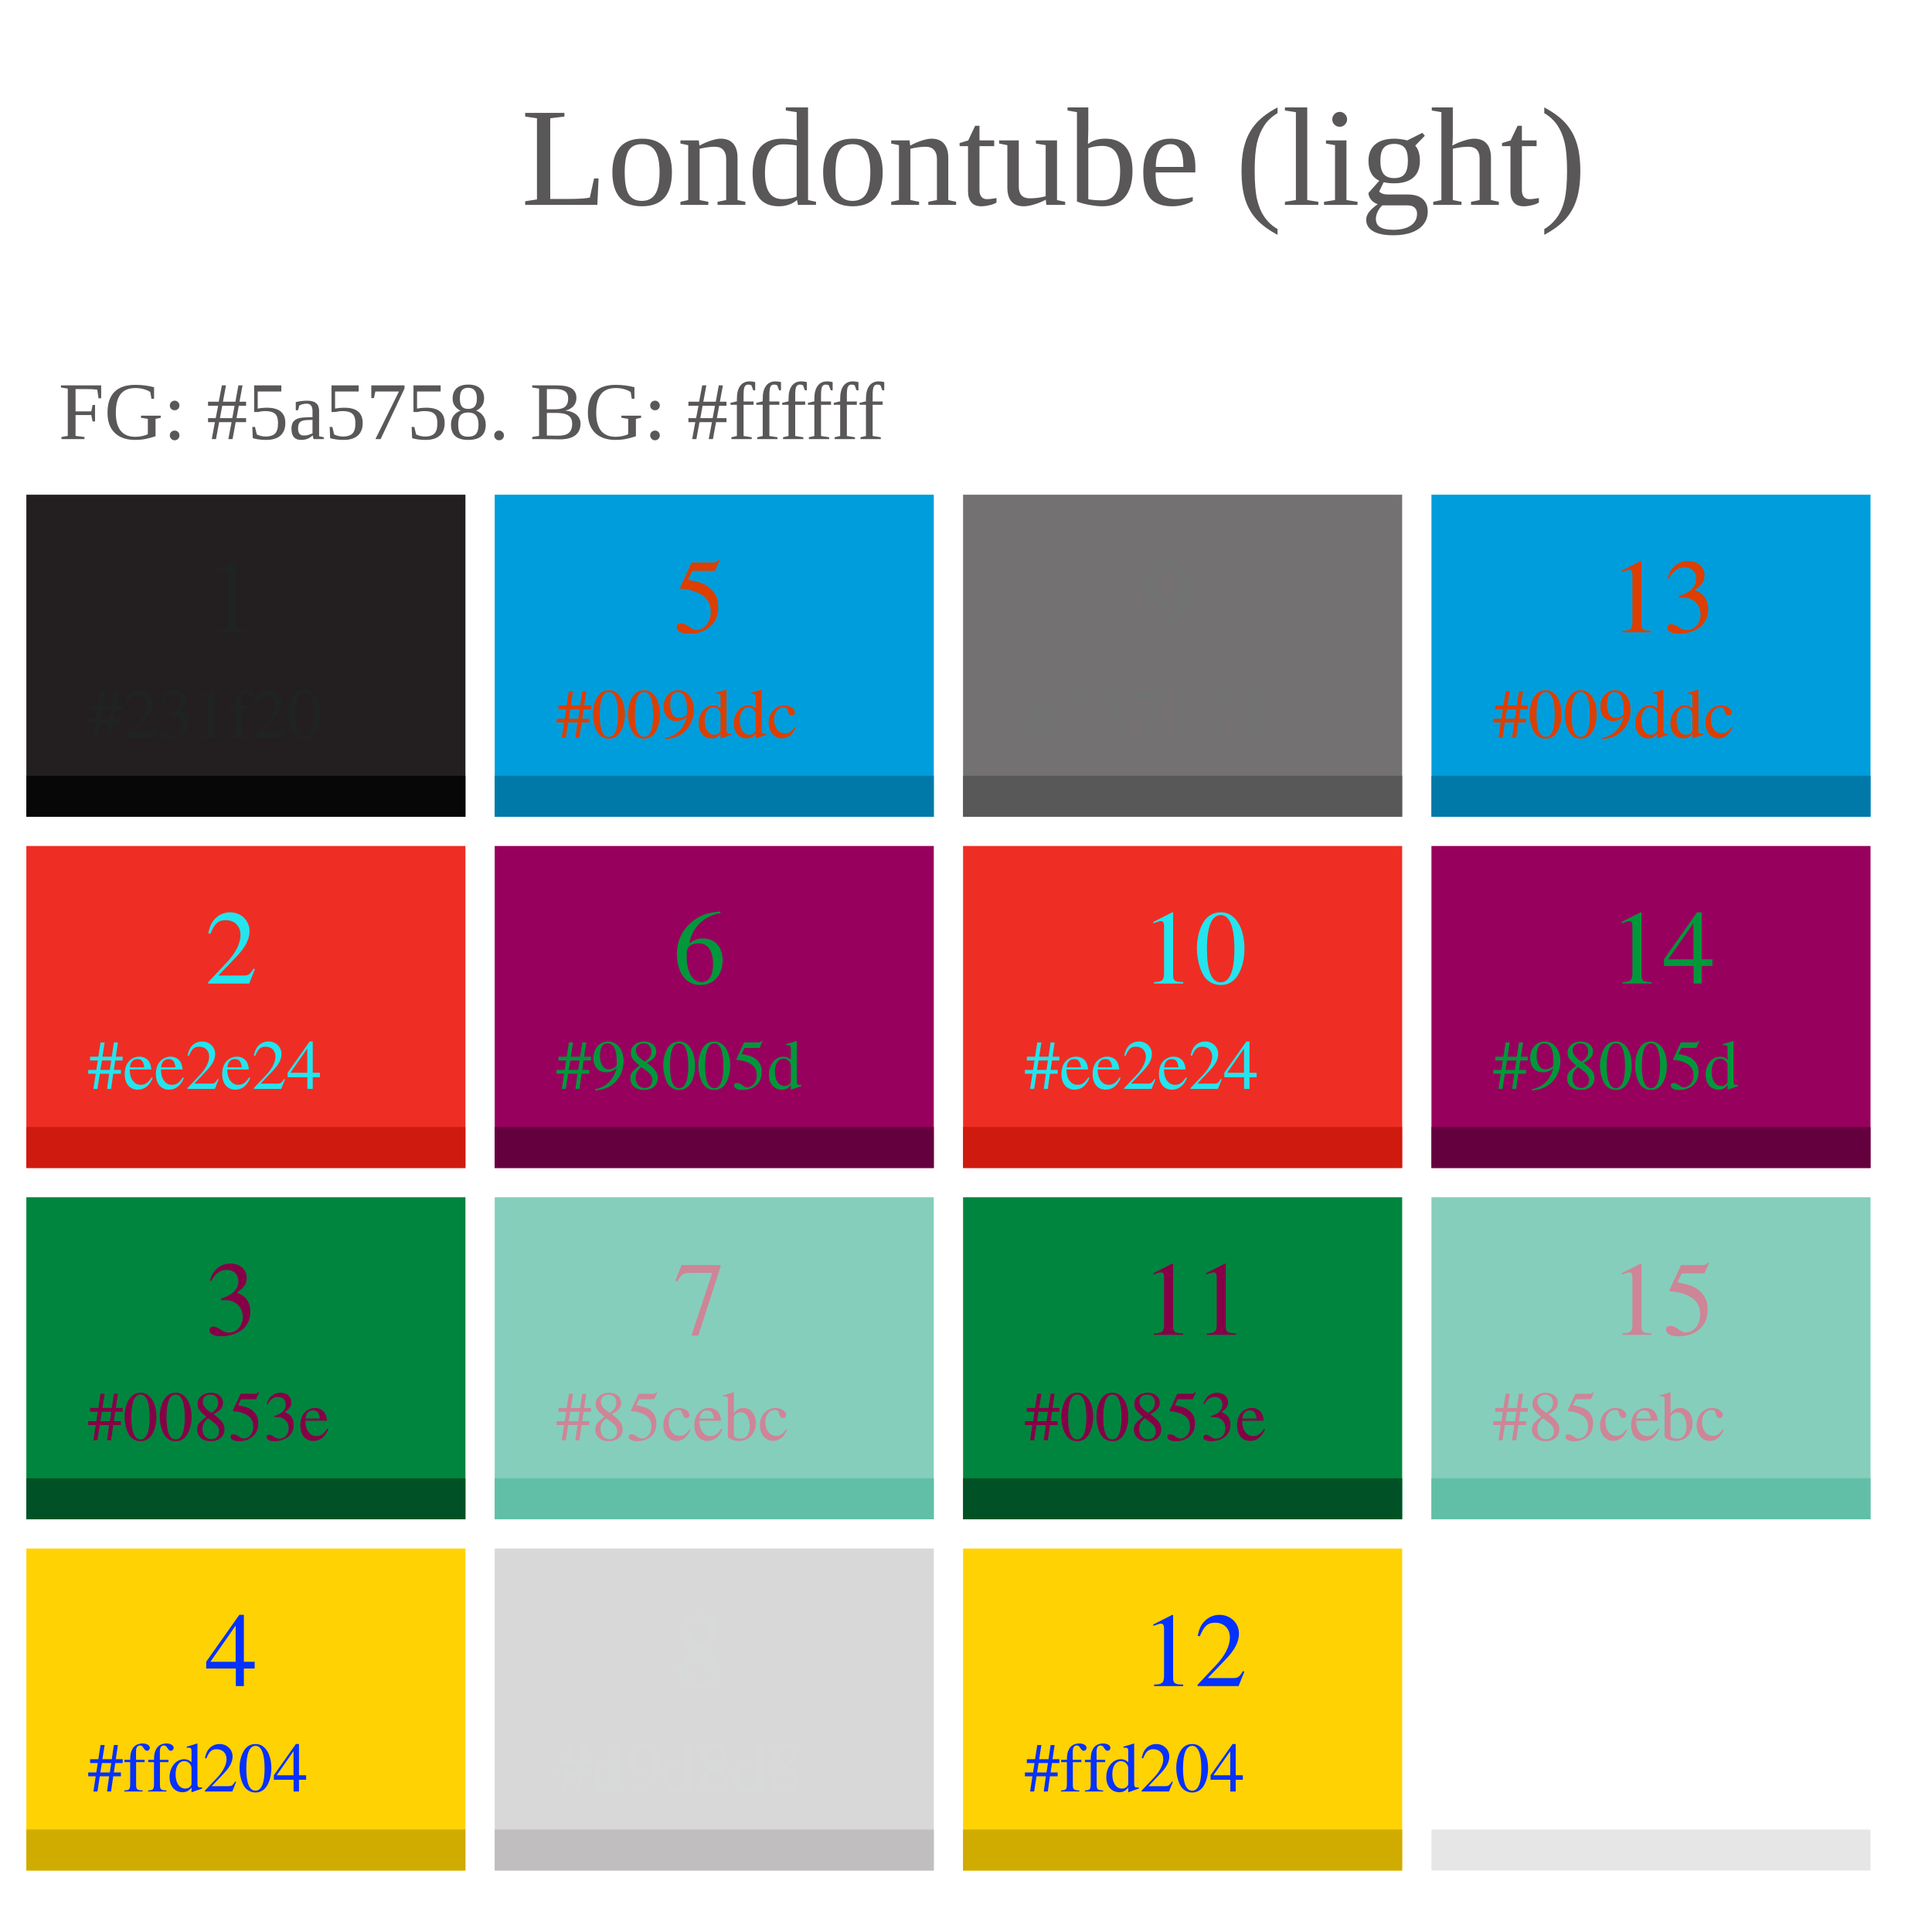
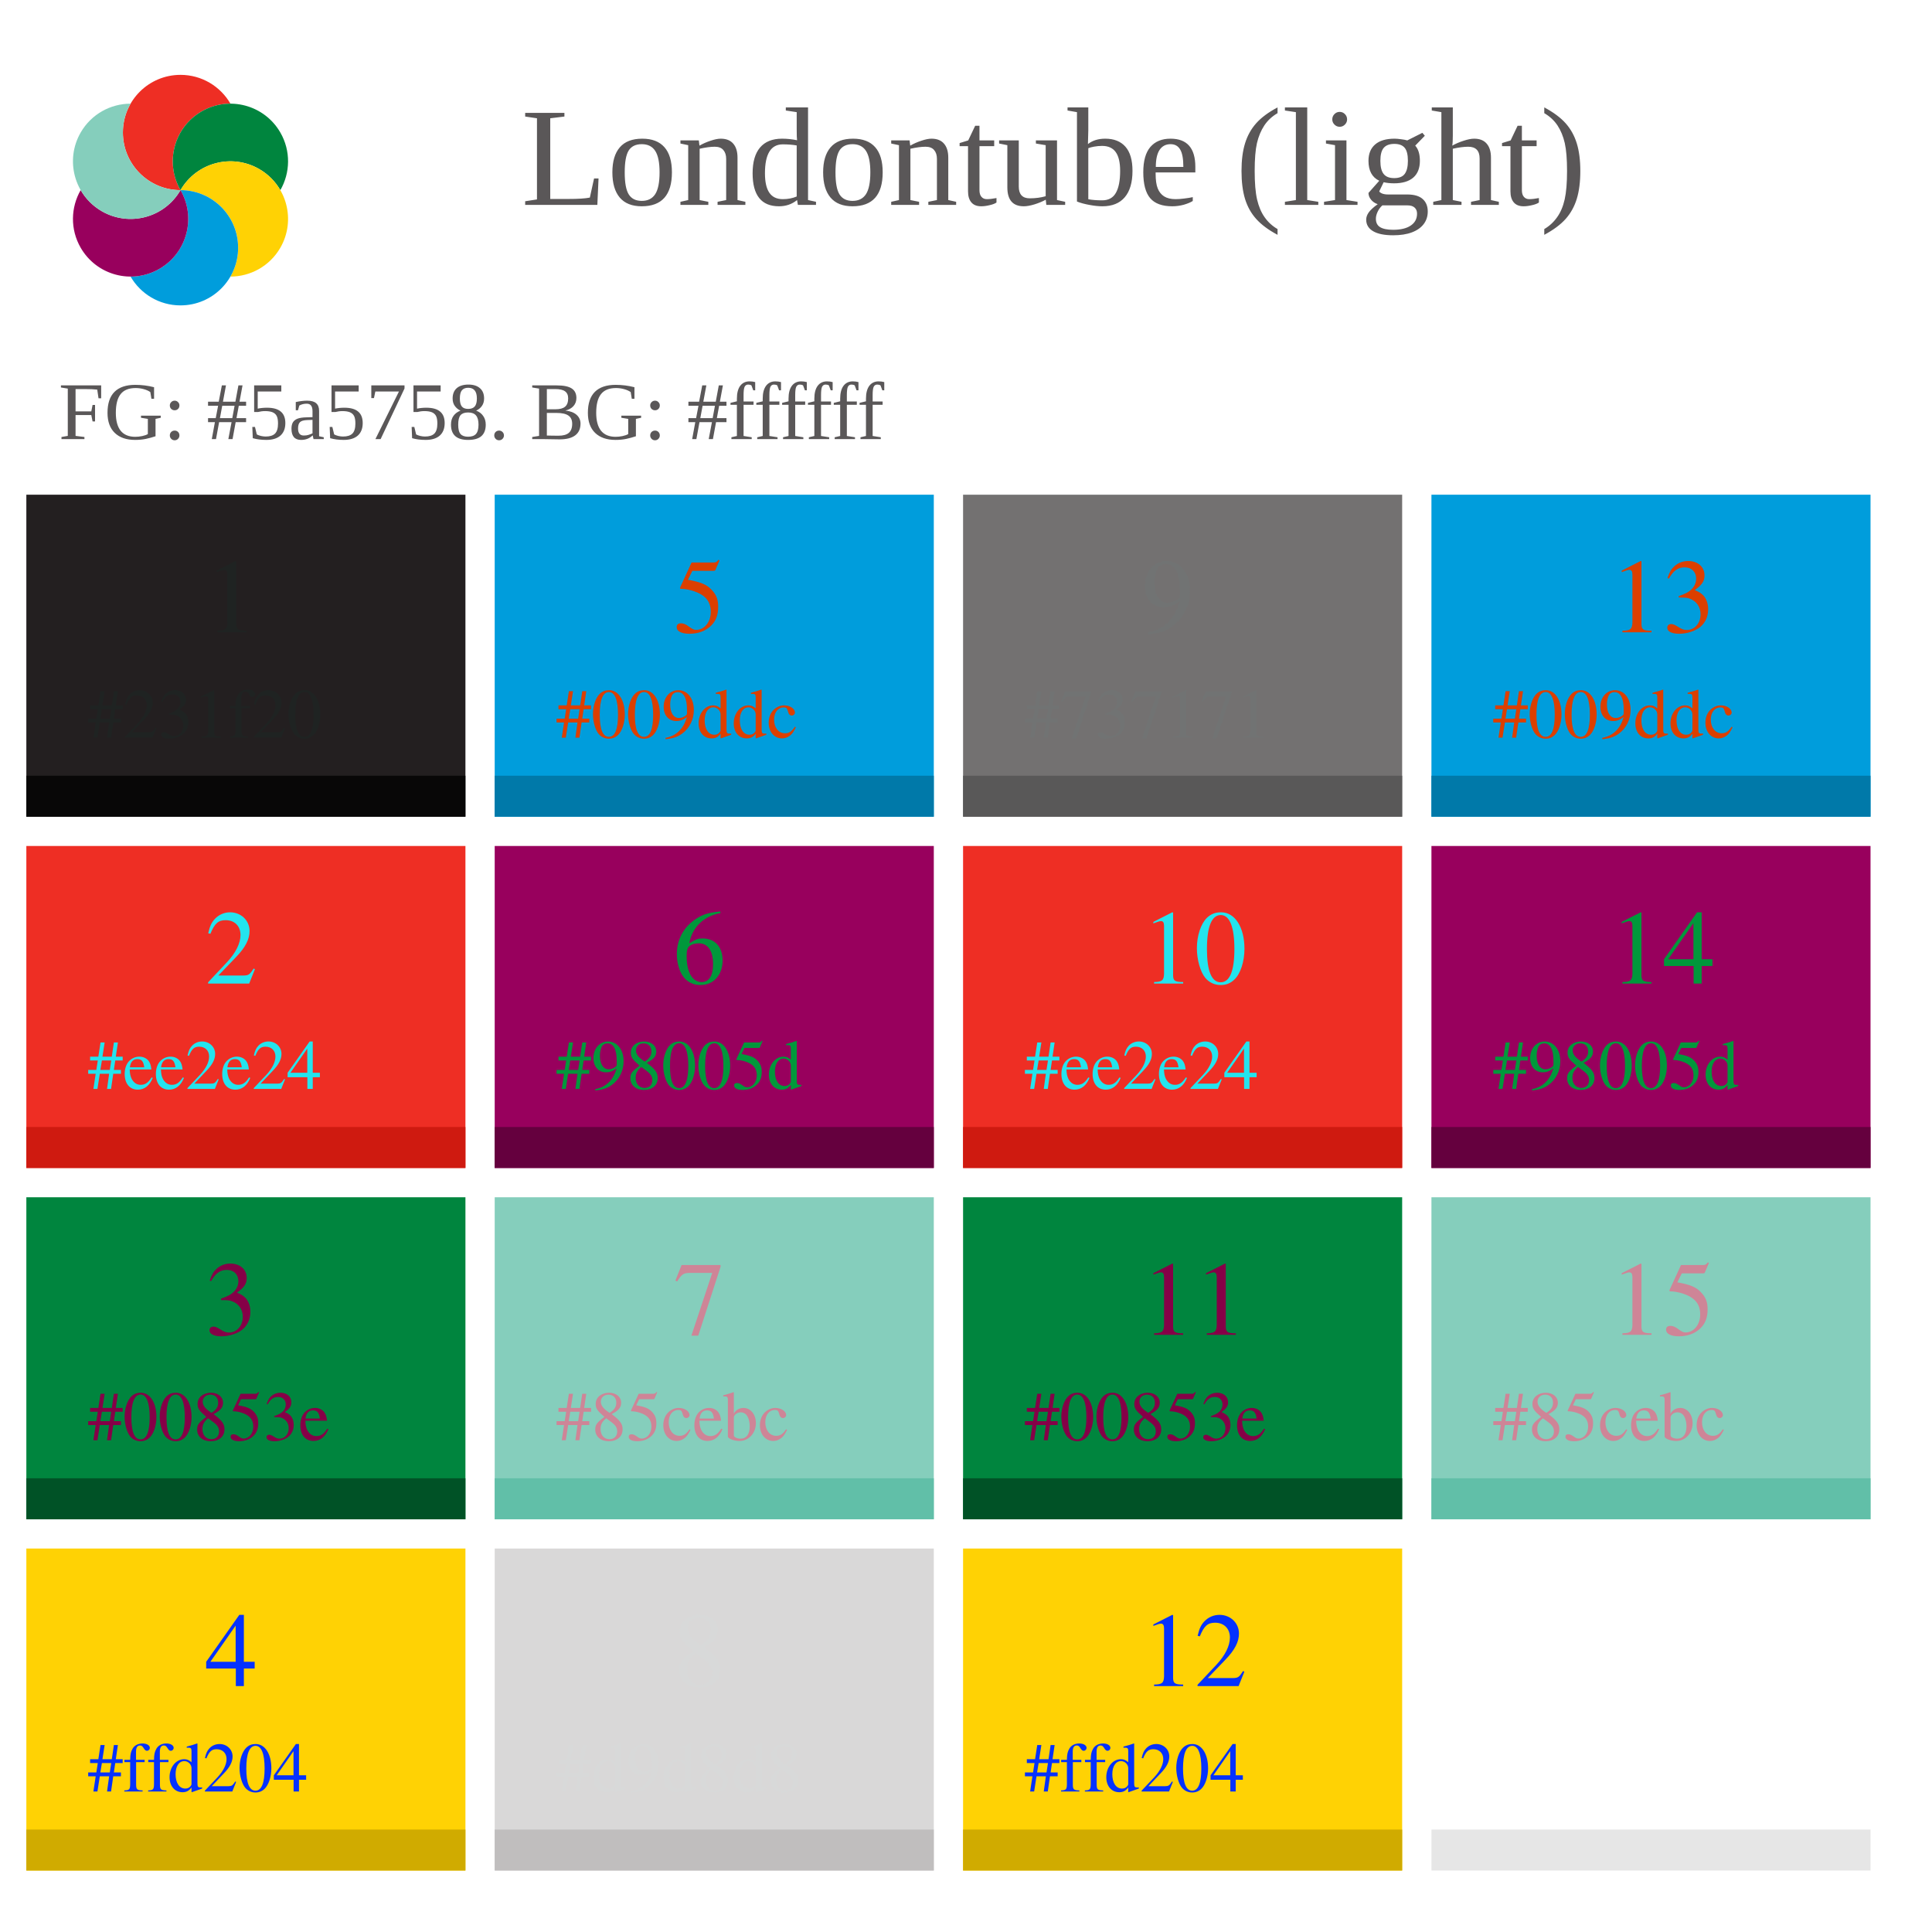
- <svg width="330" height="330">
+ <svg xmlns="http://www.w3.org/2000/svg" version="1.1" width="330" height="330">
  <rect fill="#ffffff" x="0" y="0" width="330" height="330" />
  <text x="180" y="35" fill="#5a5758" text-anchor="middle" alignment-baseline="central" font-size="24">Londontube (light)</text>
  <text x="10" y="75" fill="#5a5758" text-anchor="start" alignment-baseline="baseline" font-size="14">FG: #5a5758. BG: #ffffff</text>
  <rect id="#box-1" x="5" y="85" width="74" height="54" fill="#231f20" stroke="#231f20" stroke-width="1px" />
  <rect id="#box-1" x="5" y="133" width="74" height="6" fill="#080707" stroke="#080707" stroke-width="1px" />
  <text id="#box-text-1" x="15" y="126" fill="#1F2322" font-size="12" font-family="Droid Sans Mono, Times, serif">#231f20</text>
  <text id="#box-text-1" x="35" y="108" fill="#1F2322" font-size="18" font-family="Droid Sans Mono, Times, serif">1</text>
  <rect id="#box-2" x="5" y="145" width="74" height="54" fill="#ee2e24" stroke="#ee2e24" stroke-width="1px" />
  <rect id="#box-2" x="5" y="193" width="74" height="6" fill="#CF1A10" stroke="#CF1A10" stroke-width="1px" />
  <text id="#box-text-2" x="15" y="186" fill="#24E4EE" font-size="12" font-family="Droid Sans Mono, Times, serif">#ee2e24</text>
  <text id="#box-text-2" x="35" y="168" fill="#24E4EE" font-size="18" font-family="Droid Sans Mono, Times, serif">2</text>
  <rect id="#box-3" x="5" y="205" width="74" height="54" fill="#00853e" stroke="#00853e" stroke-width="1px" />
  <rect id="#box-3" x="5" y="253" width="74" height="6" fill="#005226" stroke="#005226" stroke-width="1px" />
  <text id="#box-text-3" x="15" y="246" fill="#850047" font-size="12" font-family="Droid Sans Mono, Times, serif">#00853e</text>
  <text id="#box-text-3" x="35" y="228" fill="#850047" font-size="18" font-family="Droid Sans Mono, Times, serif">3</text>
  <rect id="#box-4" x="5" y="265" width="74" height="54" fill="#ffd204" stroke="#ffd204" stroke-width="1px" />
  <rect id="#box-4" x="5" y="313" width="74" height="6" fill="#D0AB00" stroke="#D0AB00" stroke-width="1px" />
  <text id="#box-text-4" x="15" y="306" fill="#0431FF" font-size="12" font-family="Droid Sans Mono, Times, serif">#ffd204</text>
  <text id="#box-text-4" x="35" y="288" fill="#0431FF" font-size="18" font-family="Droid Sans Mono, Times, serif">4</text>
  <rect id="#box-5" x="85" y="85" width="74" height="54" fill="#009ddc" stroke="#009ddc" stroke-width="1px" />
  <rect id="#box-5" x="85" y="133" width="74" height="6" fill="#0079A9" stroke="#0079A9" stroke-width="1px" />
  <text id="#box-text-5" x="95" y="126" fill="#DC3F00" font-size="12" font-family="Droid Sans Mono, Times, serif">#009ddc</text>
  <text id="#box-text-5" x="115" y="108" fill="#DC3F00" font-size="18" font-family="Droid Sans Mono, Times, serif">5</text>
  <rect id="#box-6" x="85" y="145" width="74" height="54" fill="#98005d" stroke="#98005d" stroke-width="1px" />
  <rect id="#box-6" x="85" y="193" width="74" height="6" fill="#65003E" stroke="#65003E" stroke-width="1px" />
  <text id="#box-text-6" x="95" y="186" fill="#00983B" font-size="12" font-family="Droid Sans Mono, Times, serif">#98005d</text>
  <text id="#box-text-6" x="115" y="168" fill="#00983B" font-size="18" font-family="Droid Sans Mono, Times, serif">6</text>
  <rect id="#box-7" x="85" y="205" width="74" height="54" fill="#85cebc" stroke="#85cebc" stroke-width="1px" />
  <rect id="#box-7" x="85" y="253" width="74" height="6" fill="#61BFA8" stroke="#61BFA8" stroke-width="1px" />
  <text id="#box-text-7" x="95" y="246" fill="#CE8597" font-size="12" font-family="Droid Sans Mono, Times, serif">#85cebc</text>
  <text id="#box-text-7" x="115" y="228" fill="#CE8597" font-size="18" font-family="Droid Sans Mono, Times, serif">7</text>
  <rect id="#box-8" x="85" y="265" width="74" height="54" fill="#d9d8d8" stroke="#d9d8d8" stroke-width="1px" />
  <rect id="#box-8" x="85" y="313" width="74" height="6" fill="#C0BEBE" stroke="#C0BEBE" stroke-width="1px" />
  <text id="#box-text-8" x="95" y="306" fill="#D8D9D9" font-size="12" font-family="Droid Sans Mono, Times, serif">#d9d8d8</text>
  <text id="#box-text-8" x="115" y="288" fill="#D8D9D9" font-size="18" font-family="Droid Sans Mono, Times, serif">8</text>
  <rect id="#box-9" x="165" y="85" width="74" height="54" fill="#737171" stroke="#737171" stroke-width="1px" />
  <rect id="#box-9" x="165" y="133" width="74" height="6" fill="#595858" stroke="#595858" stroke-width="1px" />
  <text id="#box-text-9" x="175" y="126" fill="#717373" font-size="12" font-family="Droid Sans Mono, Times, serif">#737171</text>
  <text id="#box-text-9" x="195" y="108" fill="#717373" font-size="18" font-family="Droid Sans Mono, Times, serif">9</text>
  <rect id="#box-10" x="165" y="145" width="74" height="54" fill="#ee2e24" stroke="#ee2e24" stroke-width="1px" />
  <rect id="#box-10" x="165" y="193" width="74" height="6" fill="#CF1A10" stroke="#CF1A10" stroke-width="1px" />
  <text id="#box-text-10" x="175" y="186" fill="#24E4EE" font-size="12" font-family="Droid Sans Mono, Times, serif">#ee2e24</text>
  <text id="#box-text-10" x="195" y="168" fill="#24E4EE" font-size="18" font-family="Droid Sans Mono, Times, serif">10</text>
  <rect id="#box-11" x="165" y="205" width="74" height="54" fill="#00853e" stroke="#00853e" stroke-width="1px" />
  <rect id="#box-11" x="165" y="253" width="74" height="6" fill="#005226" stroke="#005226" stroke-width="1px" />
  <text id="#box-text-11" x="175" y="246" fill="#850047" font-size="12" font-family="Droid Sans Mono, Times, serif">#00853e</text>
  <text id="#box-text-11" x="195" y="228" fill="#850047" font-size="18" font-family="Droid Sans Mono, Times, serif">11</text>
  <rect id="#box-12" x="165" y="265" width="74" height="54" fill="#ffd204" stroke="#ffd204" stroke-width="1px" />
  <rect id="#box-12" x="165" y="313" width="74" height="6" fill="#D0AB00" stroke="#D0AB00" stroke-width="1px" />
  <text id="#box-text-12" x="175" y="306" fill="#0431FF" font-size="12" font-family="Droid Sans Mono, Times, serif">#ffd204</text>
  <text id="#box-text-12" x="195" y="288" fill="#0431FF" font-size="18" font-family="Droid Sans Mono, Times, serif">12</text>
  <rect id="#box-13" x="245" y="85" width="74" height="54" fill="#009ddc" stroke="#009ddc" stroke-width="1px" />
  <rect id="#box-13" x="245" y="133" width="74" height="6" fill="#0079A9" stroke="#0079A9" stroke-width="1px" />
  <text id="#box-text-13" x="255" y="126" fill="#DC3F00" font-size="12" font-family="Droid Sans Mono, Times, serif">#009ddc</text>
  <text id="#box-text-13" x="275" y="108" fill="#DC3F00" font-size="18" font-family="Droid Sans Mono, Times, serif">13</text>
  <rect id="#box-14" x="245" y="145" width="74" height="54" fill="#98005d" stroke="#98005d" stroke-width="1px" />
  <rect id="#box-14" x="245" y="193" width="74" height="6" fill="#65003E" stroke="#65003E" stroke-width="1px" />
  <text id="#box-text-14" x="255" y="186" fill="#00983B" font-size="12" font-family="Droid Sans Mono, Times, serif">#98005d</text>
  <text id="#box-text-14" x="275" y="168" fill="#00983B" font-size="18" font-family="Droid Sans Mono, Times, serif">14</text>
  <rect id="#box-15" x="245" y="205" width="74" height="54" fill="#85cebc" stroke="#85cebc" stroke-width="1px" />
  <rect id="#box-15" x="245" y="253" width="74" height="6" fill="#61BFA8" stroke="#61BFA8" stroke-width="1px" />
  <text id="#box-text-15" x="255" y="246" fill="#CE8597" font-size="12" font-family="Droid Sans Mono, Times, serif">#85cebc</text>
  <text id="#box-text-15" x="275" y="228" fill="#CE8597" font-size="18" font-family="Droid Sans Mono, Times, serif">15</text>
  <rect id="#box-16" x="245" y="265" width="74" height="54" fill="#ffffff" stroke="#ffffff" stroke-width="1px" />
  <rect id="#box-16" x="245" y="313" width="74" height="6" fill="#E6E6E6" stroke="#E6E6E6" stroke-width="1px" />
  <text id="#box-text-16" x="255" y="306" fill="#FFFFFF" font-size="12" font-family="Droid Sans Mono, Times, serif">#ffffff</text>
  <text id="#box-text-16" x="275" y="288" fill="#FFFFFF" font-size="18" font-family="Droid Sans Mono, Times, serif">16</text>
+   <g>
+     <path style="fill:#ee2e24;stroke-width:0.062" d="m 30.832,12.787 c -5.437,0 -9.841,4.404 -9.841,9.841 0,5.437 4.404,9.846 9.841,9.846 -2.718,-4.708 -1.105,-10.726 3.604,-13.445 1.554,-0.897 3.252,-1.324 4.925,-1.322 -1.702,-2.941 -4.886,-4.921 -8.529,-4.921 z" />
+     <path style="fill:#00853e;stroke-width:0.062" d="m 47.882,22.631 c -2.718,-4.709 -8.735,-6.321 -13.444,-3.602 -4.709,2.718 -6.325,8.738 -3.606,13.446 2.718,-4.708 8.737,-6.32 13.446,-3.602 1.554,0.897 2.772,2.154 3.607,3.605 1.696,-2.945 1.819,-6.692 -0.003,-9.847 z" />
+     <path style="fill:#ffd204;stroke-width:0.062" d="m 47.882,42.319 c 2.718,-4.708 1.106,-10.725 -3.602,-13.444 -4.708,-2.719 -10.729,-1.109 -13.447,3.6 5.437,0 9.842,4.406 9.842,9.843 0,1.794 -0.48,3.478 -1.318,4.926 3.398,-0.004 6.704,-1.771 8.526,-4.926 z" />
+     <path style="fill:#009ddc;stroke-width:0.062" d="m 30.832,52.162 c 5.437,0 9.841,-4.404 9.841,-9.841 0,-5.437 -4.404,-9.846 -9.841,-9.846 2.718,4.708 1.105,10.726 -3.604,13.445 -1.554,0.897 -3.252,1.324 -4.925,1.322 1.702,2.941 4.886,4.921 8.529,4.921 z" />
+     <path style="fill:#98005d;stroke-width:0.062" d="m 13.783,42.319 c 2.718,4.708 8.735,6.321 13.444,3.602 4.709,-2.718 6.325,-8.738 3.606,-13.446 -2.718,4.708 -8.737,6.32 -13.446,3.602 -1.554,-0.897 -2.772,-2.154 -3.607,-3.605 -1.696,2.945 -1.819,6.692 0.003,9.847 z" />
+     <path style="fill:#85cebc;stroke-width:0.062" d="m 13.783,22.631 c -2.718,4.708 -1.106,10.725 3.602,13.444 4.708,2.719 10.729,1.109 13.447,-3.6 -5.437,0 -9.842,-4.406 -9.842,-9.843 0,-1.794 0.48,-3.478 1.318,-4.926 -3.398,0.004 -6.704,1.771 -8.526,4.926 z" />
+   </g>
</svg>
